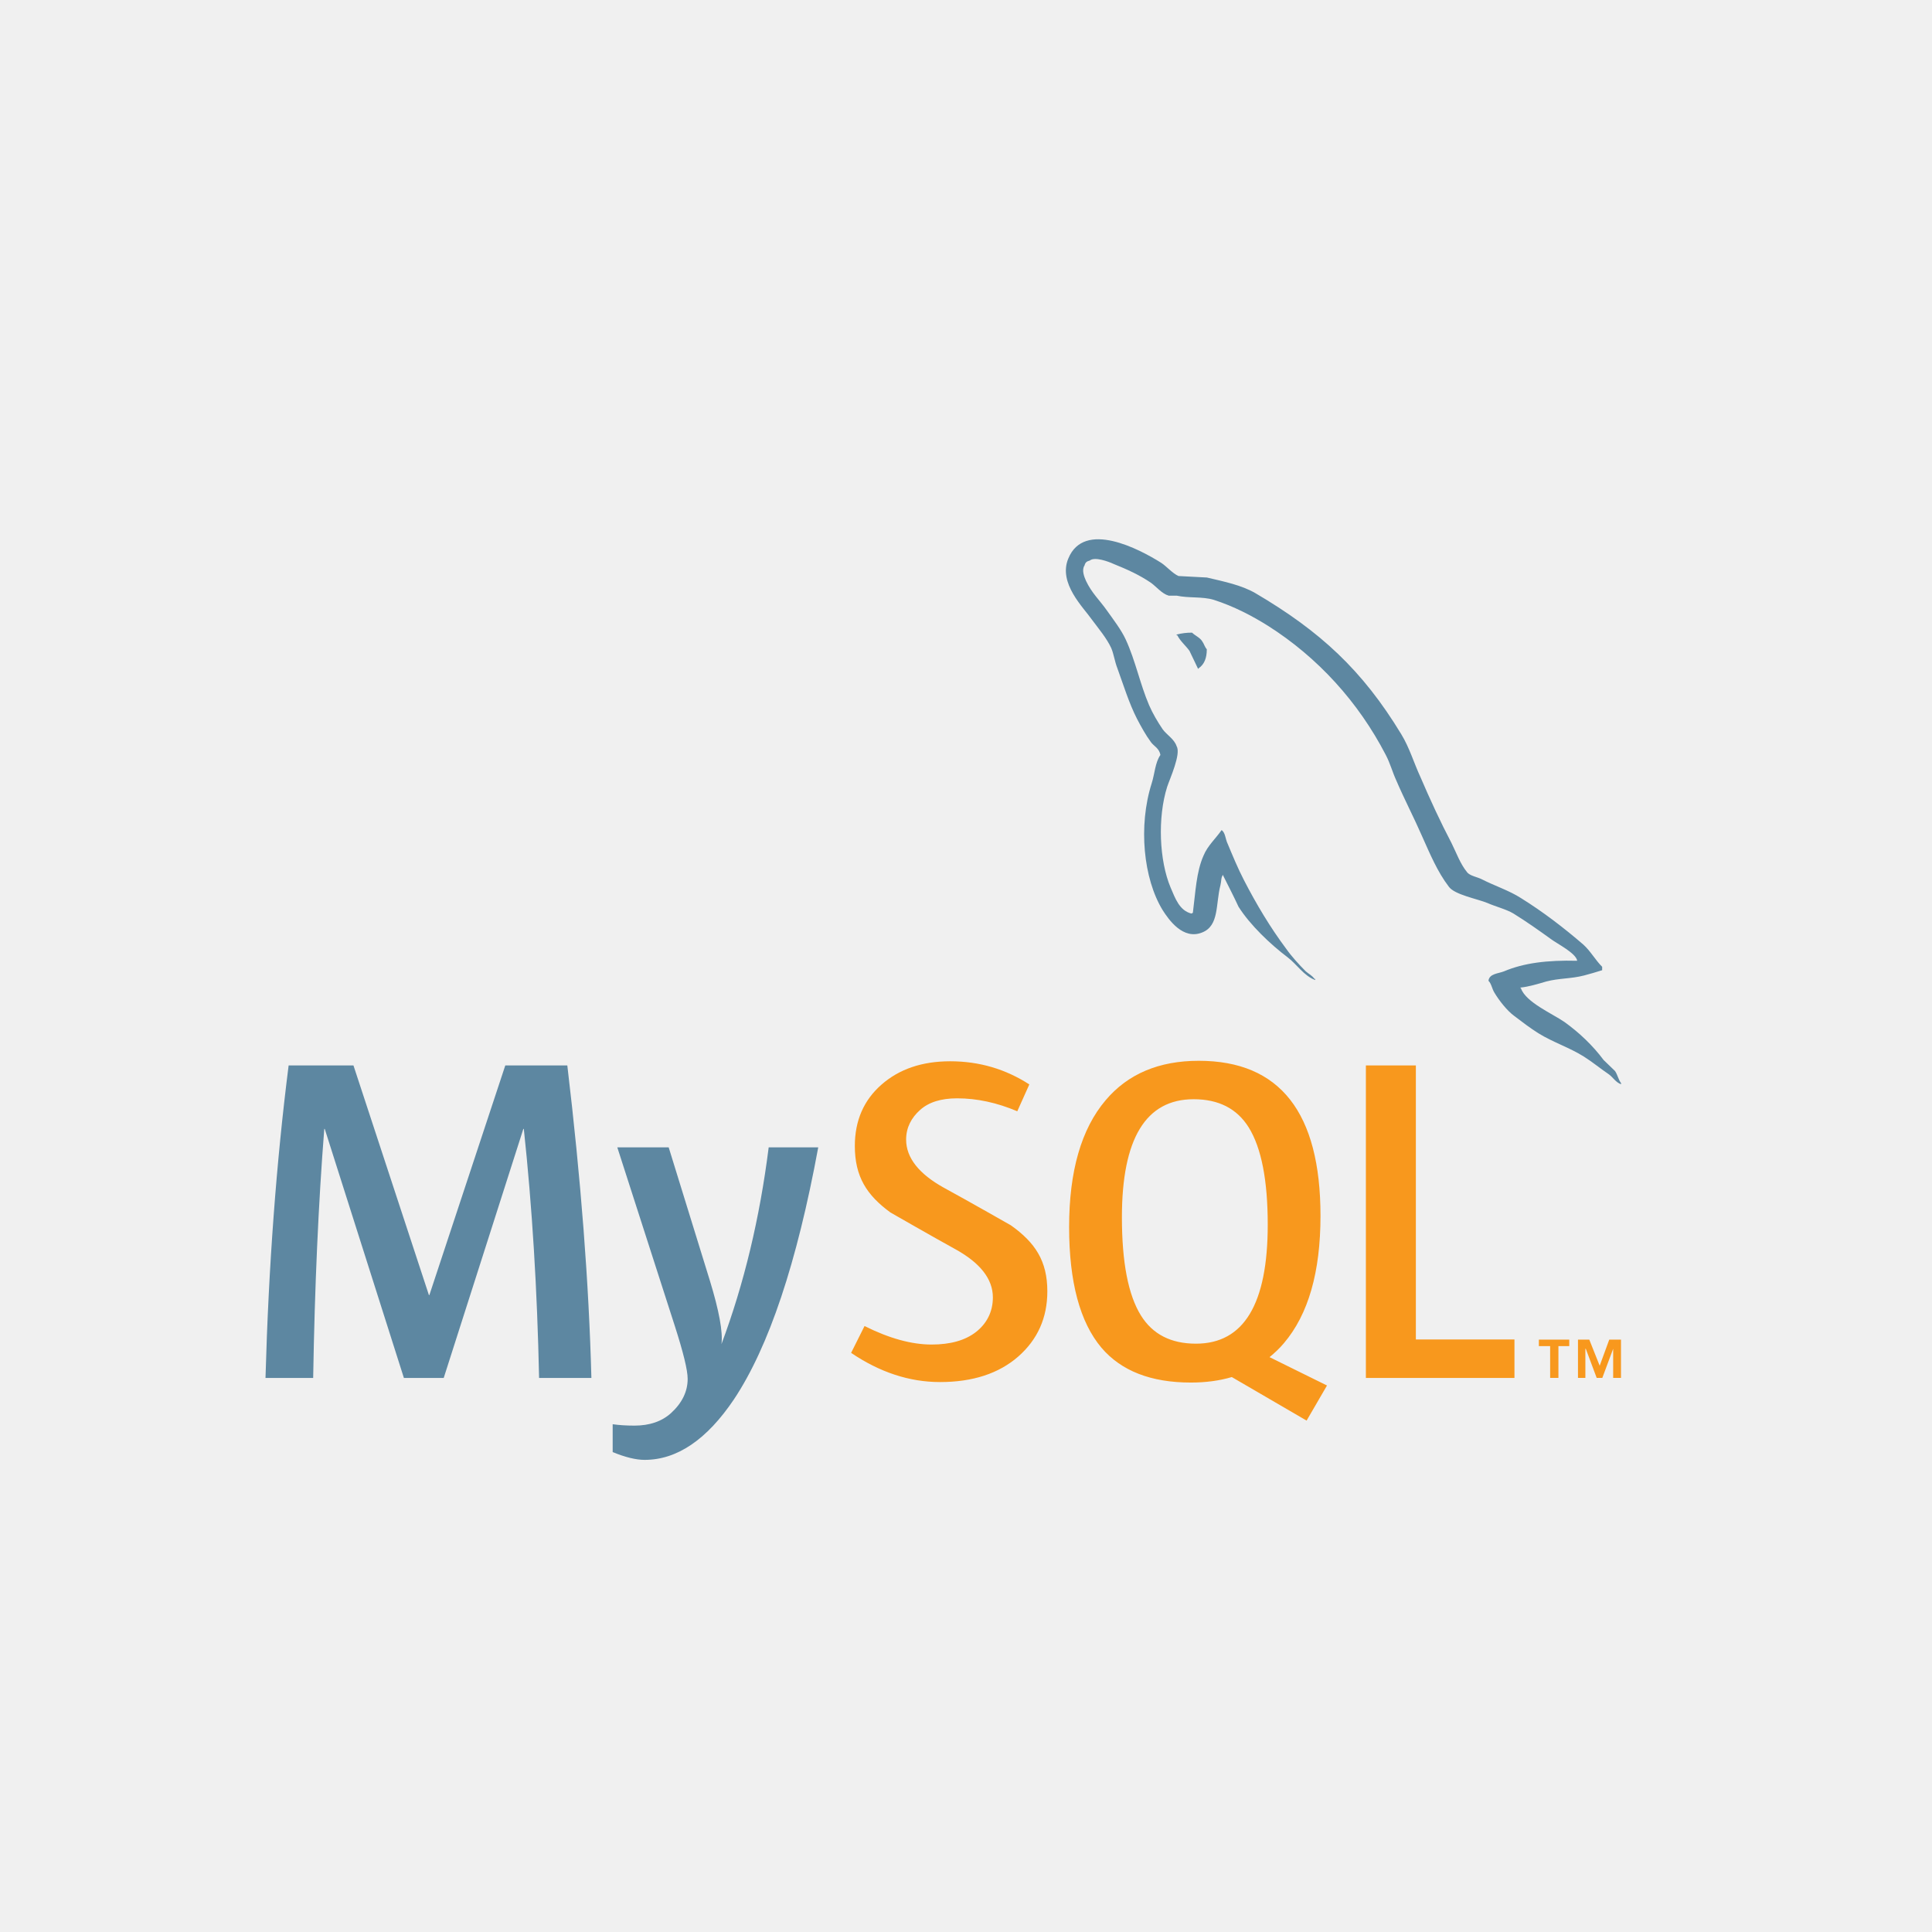
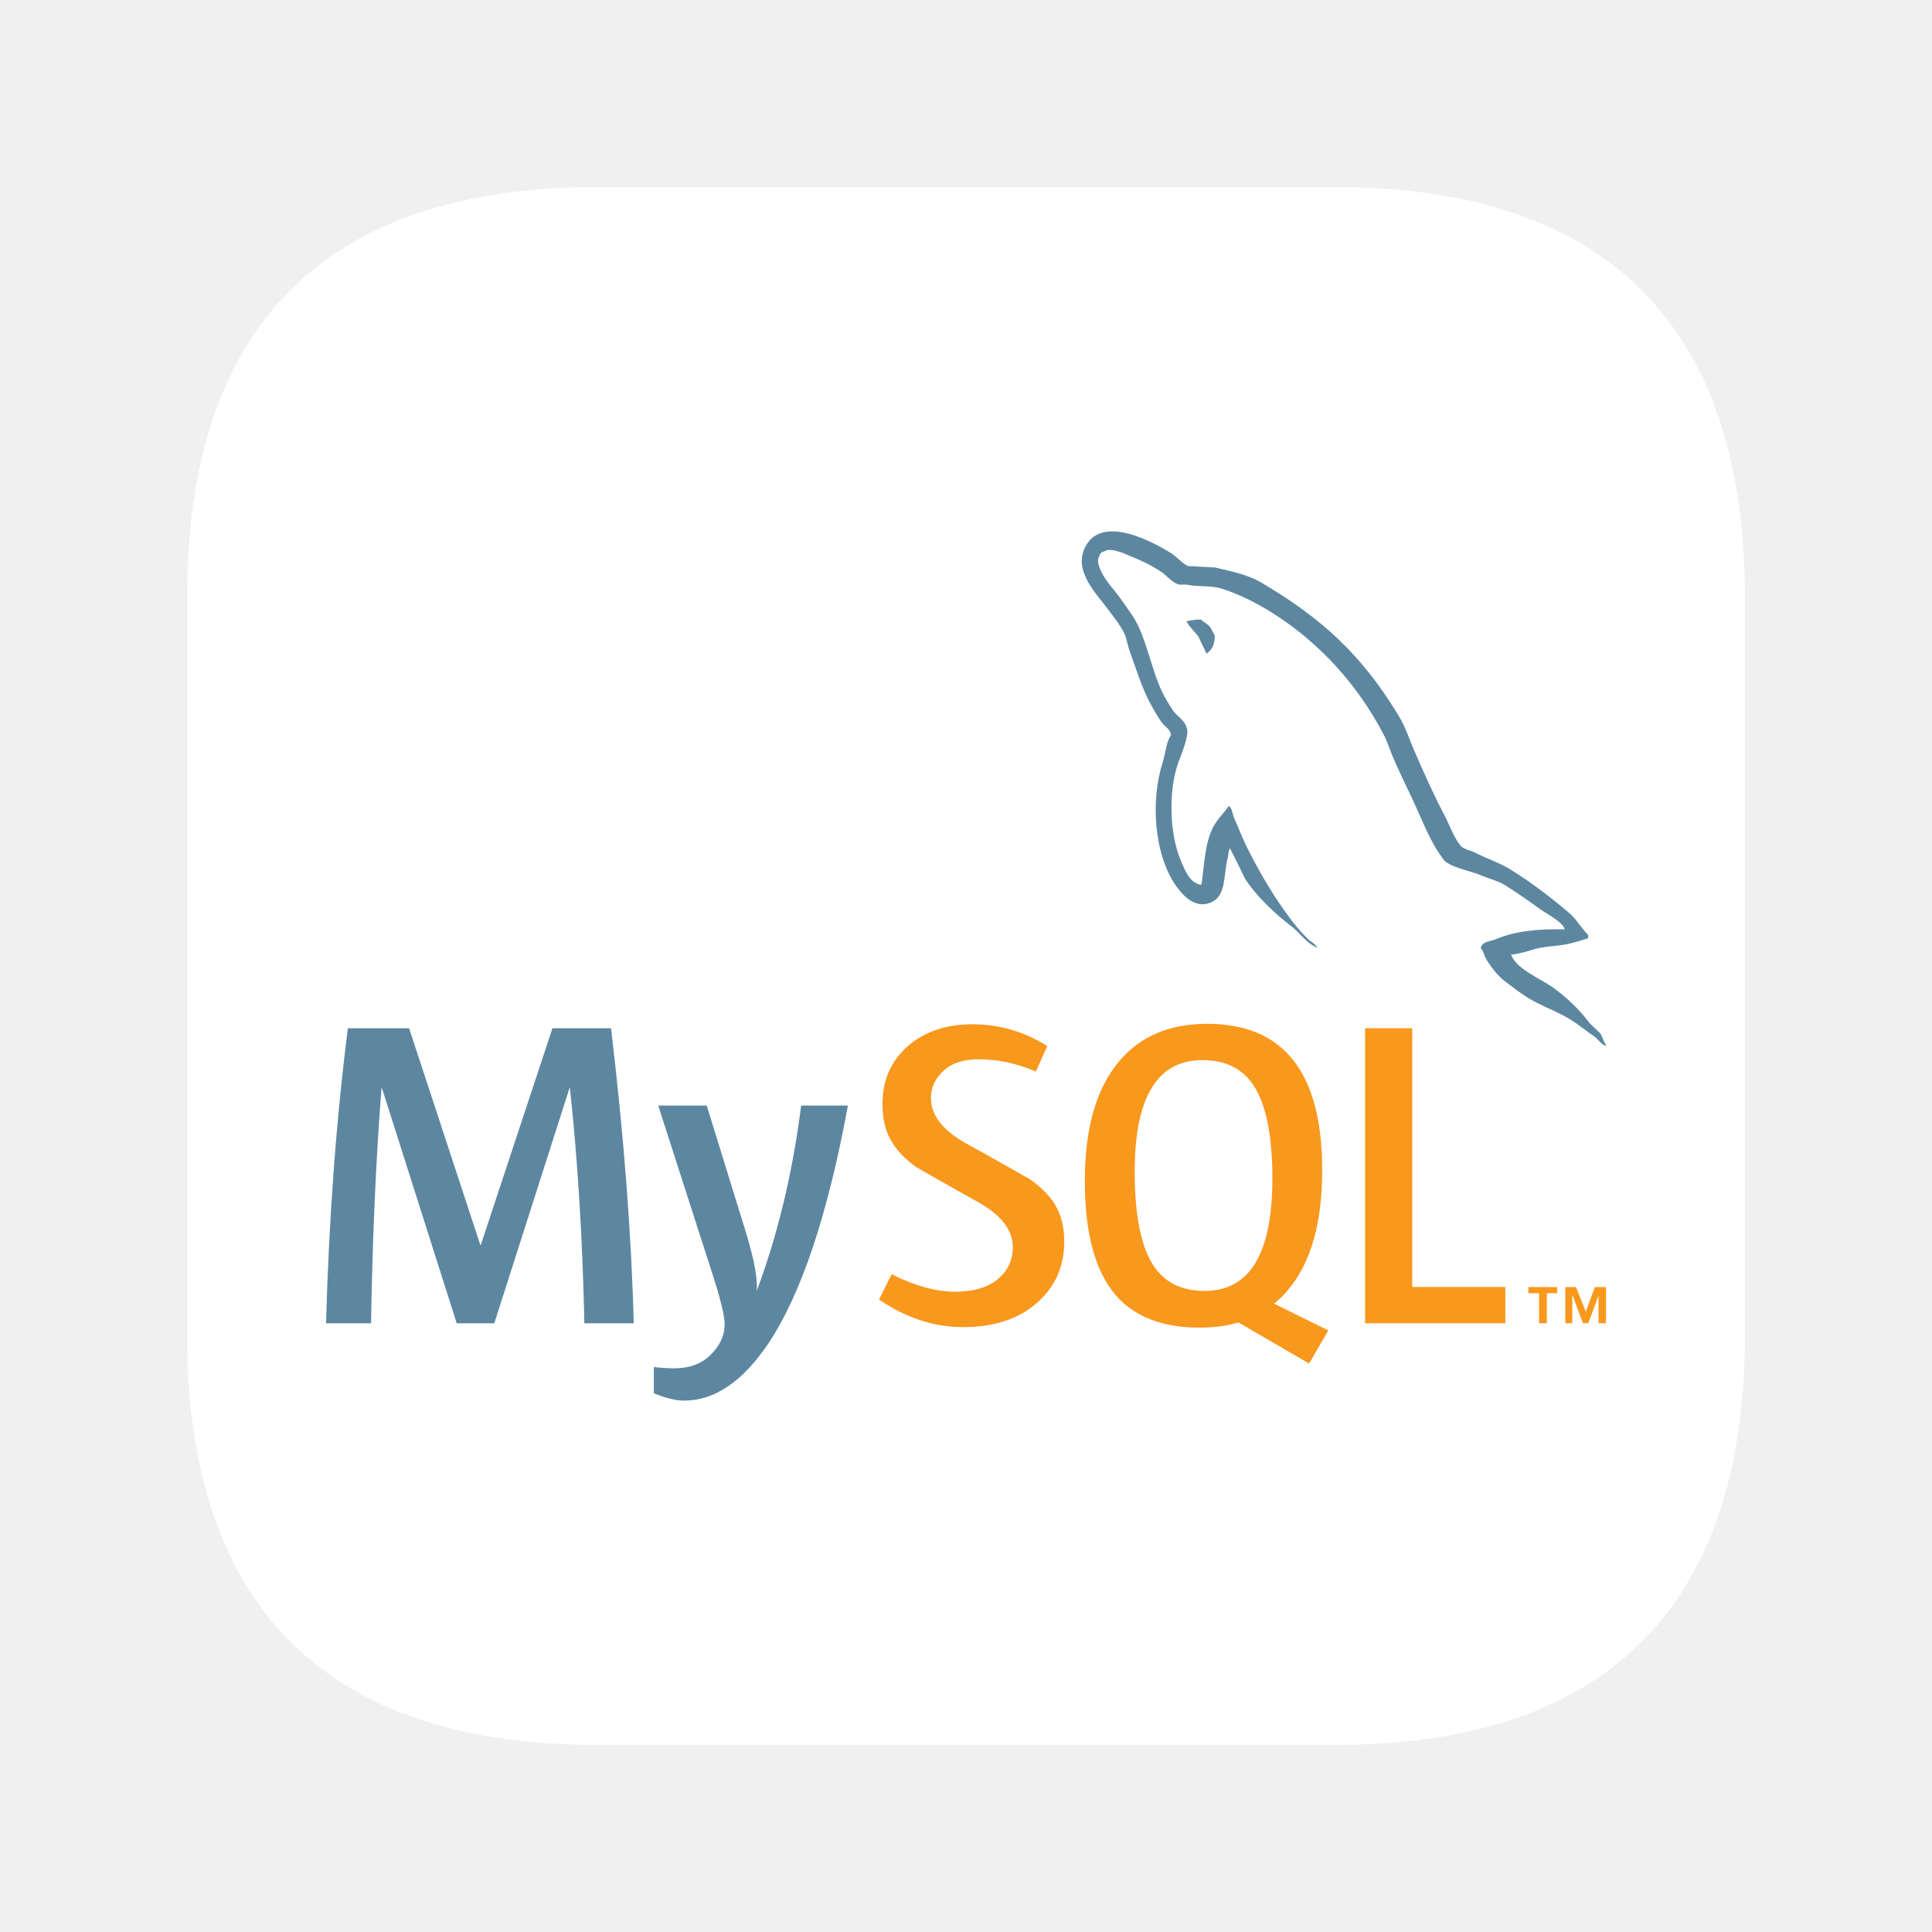
- <svg xmlns="http://www.w3.org/2000/svg" width="800px" height="800px" viewBox="-18.458 -22.75 191.151 191.151">
-   <path d="M-18.458 6.58h191.151v132.49H-18.458V6.58z" fill="none" />
-   <path d="M40.054 113.583h-5.175c-.183-8.735-.687-16.947-1.511-24.642h-.046l-7.879 24.642h-3.94l-7.832-24.642h-.045c-.581 7.388-.947 15.602-1.099 24.642H7.81c.304-10.993 1.068-21.299 2.289-30.919h6.414l7.465 22.719h.046l7.511-22.719h6.137c1.344 11.268 2.138 21.575 2.382 30.919M62.497 90.771c-2.107 11.434-4.887 19.742-8.337 24.928-2.688 3.992-5.633 5.99-8.84 5.99-.855 0-1.91-.258-3.16-.77v-2.757c.611.088 1.328.138 2.152.138 1.498 0 2.702-.412 3.62-1.238 1.098-1.006 1.647-2.137 1.647-3.388 0-.858-.428-2.612-1.282-5.268L42.618 90.77h5.084l4.076 13.19c.916 2.995 1.298 5.086 1.145 6.277 2.229-5.953 3.786-12.444 4.673-19.468h4.901v.002z" fill="#5d87a1" />
-   <path d="M131.382 113.583h-14.7V82.664h4.945v27.113h9.755v3.806zM112.834 114.33l-5.684-2.805c.504-.414.986-.862 1.42-1.381 2.416-2.838 3.621-7.035 3.621-12.594 0-10.229-4.014-15.346-12.045-15.346-3.938 0-7.01 1.298-9.207 3.895-2.414 2.84-3.619 7.022-3.619 12.551 0 5.435 1.068 9.422 3.205 11.951 1.955 2.291 4.902 3.438 8.843 3.438 1.47 0 2.819-.18 4.048-.543l7.4 4.308 2.018-3.474zm-18.413-6.934c-1.252-2.014-1.878-5.248-1.878-9.707 0-7.785 2.365-11.682 7.1-11.682 2.475 0 4.289.932 5.449 2.792 1.25 2.017 1.879 5.222 1.879 9.619 0 7.849-2.367 11.774-7.099 11.774-2.476.001-4.29-.928-5.451-2.796M85.165 105.013c0 2.622-.962 4.773-2.884 6.458-1.924 1.678-4.504 2.519-7.737 2.519-3.024 0-5.956-.966-8.794-2.888l1.329-2.655c2.442 1.223 4.653 1.831 6.638 1.831 1.863 0 3.319-.413 4.375-1.232 1.055-.822 1.684-1.975 1.684-3.433 0-1.837-1.281-3.407-3.631-4.722-2.167-1.19-6.501-3.678-6.501-3.678-2.349-1.712-3.525-3.55-3.525-6.578 0-2.506.877-4.529 2.632-6.068 1.757-1.545 4.024-2.315 6.803-2.315 2.87 0 5.479.769 7.829 2.291l-1.192 2.656c-2.01-.854-3.994-1.281-5.951-1.281-1.585 0-2.809.381-3.66 1.146-.858.762-1.387 1.737-1.387 2.933 0 1.828 1.308 3.418 3.722 4.759 2.196 1.192 6.638 3.723 6.638 3.723 2.409 1.709 3.612 3.53 3.612 6.534" fill="#f8981d" />
-   <path d="M137.59 72.308c-2.99-.076-5.305.225-7.248 1.047-.561.224-1.453.224-1.531.933.303.3.338.784.601 1.198.448.747 1.229 1.752 1.942 2.276.783.6 1.569 1.194 2.393 1.717 1.453.899 3.1 1.422 4.516 2.318.825.521 1.645 1.195 2.471 1.756.406.299.666.784 1.193.971v-.114c-.264-.336-.339-.822-.598-1.196l-1.122-1.082c-1.084-1.456-2.431-2.727-3.884-3.771-1.196-.824-3.812-1.944-4.297-3.322l-.076-.076c.822-.077 1.797-.375 2.578-.604 1.271-.335 2.43-.259 3.734-.594.6-.15 1.195-.338 1.797-.523v-.337c-.676-.673-1.158-1.567-1.869-2.203-1.902-1.643-3.998-3.25-6.164-4.595-1.16-.749-2.652-1.231-3.887-1.868-.445-.225-1.195-.336-1.457-.71-.67-.822-1.047-1.904-1.533-2.877-1.08-2.053-2.129-4.331-3.061-6.502-.674-1.456-1.084-2.91-1.906-4.257-3.85-6.35-8.031-10.196-14.457-13.971-1.381-.786-3.024-1.121-4.779-1.533l-2.803-.148c-.598-.262-1.197-.973-1.719-1.309-2.132-1.344-7.621-4.257-9.189-.411-1.01 2.431 1.494 4.821 2.354 6.054.635.856 1.458 1.83 1.902 2.802.263.635.337 1.309.6 1.98.598 1.644 1.157 3.473 1.943 5.007.41.782.857 1.604 1.381 2.312.3.414.822.597.936 1.272-.521.744-.562 1.867-.861 2.801-1.344 4.221-.819 9.45 1.086 12.552.596.934 2.018 2.99 3.92 2.202 1.684-.672 1.311-2.801 1.795-4.668.111-.451.038-.747.262-1.043v.073c.521 1.045 1.047 2.052 1.53 3.1 1.159 1.829 3.177 3.735 4.858 5.002.895.676 1.604 1.832 2.725 2.245V74.1h-.074c-.227-.335-.559-.485-.857-.745-.674-.673-1.42-1.495-1.943-2.241-1.566-2.093-2.952-4.41-4.182-6.801-.602-1.16-1.121-2.428-1.606-3.586-.226-.447-.226-1.121-.601-1.346-.562.821-1.381 1.532-1.791 2.538-.711 1.609-.785 3.588-1.049 5.646l-.147.072c-1.19-.299-1.604-1.53-2.056-2.575-1.119-2.654-1.307-6.914-.336-9.976.26-.783 1.385-3.249.936-3.995-.225-.715-.973-1.122-1.383-1.685-.482-.708-1.01-1.604-1.346-2.39-.896-2.091-1.347-4.408-2.312-6.498-.451-.974-1.234-1.982-1.868-2.879-.712-1.008-1.495-1.718-2.058-2.913-.186-.411-.447-1.083-.148-1.53.073-.3.225-.412.523-.487.484-.409 1.867.111 2.352.336 1.385.56 2.543 1.083 3.699 1.867.523.375 1.084 1.085 1.755 1.272h.786c1.193.26 2.538.072 3.661.41 1.979.636 3.772 1.569 5.38 2.576 4.893 3.103 8.928 7.512 11.652 12.778.447.858.637 1.644 1.045 2.539.787 1.832 1.76 3.7 2.541 5.493.785 1.755 1.533 3.547 2.654 5.005.559.784 2.805 1.195 3.812 1.606.745.335 1.905.633 2.577 1.044 1.271.783 2.537 1.682 3.732 2.543.595.448 2.465 1.382 2.576 2.13M99.484 39.844a5.82 5.82 0 0 0-1.529.188v.075h.072c.301.597.824 1.011 1.197 1.532.301.599.562 1.193.857 1.791l.072-.074c.527-.373.789-.971.789-1.868-.227-.264-.262-.522-.451-.784-.22-.374-.705-.56-1.007-.86" fill="#5d87a1" />
-   <path d="M141.148 113.578h.774v-3.788h-1.161l-.947 2.585-1.029-2.585h-1.118v3.788h.731v-2.882h.041l1.078 2.882h.557l1.074-2.882v2.882zm-6.235 0h.819v-3.146h1.072v-.643h-3.008v.643h1.115l.002 3.146z" fill="#f8981d" />
+ <svg xmlns="http://www.w3.org/2000/svg" viewBox="0 0 800 800">
+   <defs>
+     <style>
+       .uuid-b4f01933-c2c3-4acc-8ffc-eb5e392679cc {
+         fill: none;
+       }
+ 
+       .uuid-b4f01933-c2c3-4acc-8ffc-eb5e392679cc, .uuid-b41a0c9c-721c-4073-93e5-f5a48807bdf8, .uuid-e875601f-6c68-425f-be6e-428bbcc601c0, .uuid-bed00a22-38bc-4a8b-a039-5a9ce4b99477 {
+         stroke-width: 0px;
+       }
+ 
+       .uuid-b41a0c9c-721c-4073-93e5-f5a48807bdf8 {
+         fill: #5d87a1;
+       }
+ 
+       .uuid-e875601f-6c68-425f-be6e-428bbcc601c0 {
+         fill: #f8981d;
+       }
+ 
+       .uuid-bed00a22-38bc-4a8b-a039-5a9ce4b99477 {
+         fill: #fff;
+       }
+     </style>
+   </defs>
+   <g id="uuid-a9fc69a5-1fef-427a-be1d-6eae887459a5" data-name="Layer 5">
+     <rect class="uuid-b4f01933-c2c3-4acc-8ffc-eb5e392679cc" width="800" height="800" />
+   </g>
+   <g id="uuid-ad02b1fc-5841-46ed-beea-6f2dff72c7f2" data-name="Layer 3">
+     <path class="uuid-bed00a22-38bc-4a8b-a039-5a9ce4b99477" d="M553.24,77.5H246.76c-111.77,0-169.26,57.5-169.26,169.26v306.48c0,111.76,57.49,169.26,169.26,169.26h306.48c111.76,0,169.26-57.49,169.26-169.26V246.76c0-111.77-57.5-169.26-169.26-169.26Z" />
+   </g>
+   <g id="uuid-6267c15c-678e-4fb1-8c2c-7e0e22f4e7f5" data-name="Layer 1">
+     <g>
+       <path class="uuid-b41a0c9c-721c-4073-93e5-f5a48807bdf8" d="M262.42,547.94h-20.45c-.72-34.52-2.71-66.97-5.97-97.38h-.18l-31.14,97.38h-15.57l-30.95-97.38h-.18c-2.3,29.2-3.74,61.66-4.34,97.38h-18.64c1.2-43.44,4.22-84.17,9.05-122.18h25.35l29.5,89.78h.18l29.68-89.78h24.25c5.31,44.53,8.45,85.26,9.41,122.18M351.11,457.79c-8.33,45.18-19.31,78.02-32.95,98.51-10.62,15.78-22.26,23.67-34.93,23.67-3.38,0-7.55-1.02-12.49-3.04v-10.9c2.41.35,5.25.55,8.5.55,5.92,0,10.68-1.63,14.31-4.89,4.34-3.98,6.51-8.44,6.51-13.39,0-3.39-1.69-10.32-5.07-20.82l-22.44-69.69h20.09l16.11,52.12c3.62,11.84,5.13,20.1,4.52,24.81,8.81-23.52,14.96-49.18,18.47-76.93h19.37Z" />
+       <path class="uuid-e875601f-6c68-425f-be6e-428bbcc601c0" d="M623.33,547.94h-58.09v-122.18h19.54v107.14h38.55v15.04ZM550.03,550.89l-22.46-11.08c1.99-1.64,3.9-3.41,5.61-5.46,9.55-11.22,14.31-27.8,14.31-49.77,0-40.42-15.86-60.64-47.6-60.64-15.56,0-27.7,5.13-36.38,15.39-9.54,11.22-14.3,27.75-14.3,49.6s4.22,37.23,12.67,47.23c7.73,9.05,19.37,13.59,34.95,13.59,5.81,0,11.14-.71,16-2.15l29.24,17.02,7.97-13.73ZM477.27,523.49c-4.95-7.96-7.42-20.74-7.42-38.36,0-30.76,9.35-46.16,28.06-46.16,9.78,0,16.95,3.68,21.53,11.03,4.94,7.97,7.43,20.64,7.43,38.01,0,31.02-9.35,46.53-28.05,46.53-9.78,0-16.95-3.67-21.54-11.05M440.69,514.07c0,10.36-3.8,18.86-11.4,25.52-7.6,6.63-17.8,9.95-30.57,9.95-11.95,0-23.54-3.82-34.75-11.41l5.25-10.49c9.65,4.83,18.39,7.24,26.23,7.24,7.36,0,13.12-1.63,17.29-4.87,4.17-3.25,6.65-7.8,6.65-13.57,0-7.26-5.06-13.46-14.35-18.66-8.56-4.7-25.69-14.53-25.69-14.53-9.28-6.77-13.93-14.03-13.93-25.99,0-9.9,3.47-17.9,10.4-23.98,6.94-6.11,15.9-9.15,26.88-9.15s21.65,3.04,30.94,9.05l-4.71,10.5c-7.94-3.37-15.78-5.06-23.52-5.06-6.26,0-11.1,1.51-14.46,4.53-3.39,3.01-5.48,6.86-5.48,11.59,0,7.22,5.17,13.51,14.71,18.81,8.68,4.71,26.23,14.71,26.23,14.71,9.52,6.75,14.27,13.95,14.27,25.82" />
+       <path class="uuid-b41a0c9c-721c-4073-93e5-f5a48807bdf8" d="M647.86,384.83c-11.82-.3-20.96.89-28.64,4.14-2.22.89-5.74.89-6.05,3.69,1.2,1.19,1.34,3.1,2.38,4.73,1.77,2.95,4.86,6.92,7.67,8.99,3.09,2.37,6.2,4.72,9.46,6.79,5.74,3.55,12.25,5.62,17.85,9.16,3.26,2.06,6.5,4.72,9.76,6.94,1.6,1.18,2.63,3.1,4.71,3.84v-.45c-1.04-1.33-1.34-3.25-2.36-4.73l-4.43-4.28c-4.28-5.75-9.61-10.78-15.35-14.9-4.73-3.26-15.06-7.68-16.98-13.13l-.3-.3c3.25-.3,7.1-1.48,10.19-2.39,5.02-1.32,9.6-1.02,14.76-2.35,2.37-.59,4.72-1.34,7.1-2.07v-1.33c-2.67-2.66-4.58-6.19-7.39-8.71-7.52-6.49-15.8-12.84-24.36-18.16-4.58-2.96-10.48-4.86-15.36-7.38-1.76-.89-4.72-1.33-5.76-2.81-2.65-3.25-4.14-7.52-6.06-11.37-4.27-8.11-8.41-17.12-12.1-25.69-2.66-5.75-4.28-11.5-7.53-16.82-15.21-25.09-31.74-40.29-57.13-55.21-5.46-3.11-11.95-4.43-18.89-6.06l-11.08-.58c-2.36-1.04-4.73-3.85-6.79-5.17-8.43-5.31-30.12-16.82-36.31-1.62-3.99,9.61,5.9,19.05,9.3,23.92,2.51,3.38,5.76,7.23,7.52,11.07,1.04,2.51,1.33,5.17,2.37,7.82,2.36,6.5,4.57,13.72,7.68,19.79,1.62,3.09,3.39,6.34,5.46,9.14,1.19,1.64,3.25,2.36,3.7,5.03-2.06,2.94-2.22,7.38-3.4,11.07-5.31,16.68-3.24,37.34,4.29,49.6,2.36,3.69,7.97,11.82,15.49,8.7,6.65-2.66,5.18-11.07,7.09-18.45.44-1.78.15-2.95,1.04-4.12v.29c2.06,4.13,4.14,8.11,6.05,12.25,4.58,7.23,12.55,14.76,19.2,19.77,3.54,2.67,6.34,7.24,10.77,8.87v-.44h-.29c-.9-1.32-2.21-1.92-3.39-2.94-2.66-2.66-5.61-5.91-7.68-8.86-6.19-8.27-11.67-17.43-16.53-26.88-2.38-4.58-4.43-9.59-6.35-14.17-.89-1.77-.89-4.43-2.38-5.32-2.22,3.24-5.46,6.05-7.08,10.03-2.81,6.36-3.1,14.18-4.15,22.31l-.58.28c-4.7-1.18-6.34-6.05-8.12-10.18-4.42-10.49-5.16-27.32-1.33-39.42,1.03-3.09,5.47-12.84,3.7-15.79-.89-2.83-3.85-4.43-5.47-6.66-1.9-2.8-3.99-6.34-5.32-9.44-3.54-8.26-5.32-17.42-9.14-25.68-1.78-3.85-4.88-7.83-7.38-11.38-2.81-3.98-5.91-6.79-8.13-11.51-.74-1.62-1.77-4.28-.58-6.05.29-1.19.89-1.63,2.07-1.92,1.91-1.62,7.38.44,9.29,1.33,5.47,2.21,10.05,4.28,14.62,7.38,2.07,1.48,4.28,4.29,6.94,5.03h3.11c4.71,1.03,10.03.28,14.47,1.62,7.82,2.51,14.91,6.2,21.26,10.18,19.34,12.26,35.28,29.69,46.05,50.5,1.77,3.39,2.52,6.5,4.13,10.03,3.11,7.24,6.96,14.62,10.04,21.71,3.1,6.94,6.06,14.02,10.49,19.78,2.21,3.1,11.08,4.72,15.06,6.35,2.94,1.32,7.53,2.5,10.18,4.13,5.02,3.09,10.03,6.65,14.75,10.05,2.35,1.77,9.74,5.46,10.18,8.42M497.27,256.54c-2.04-.02-4.07.23-6.04.74v.3h.28c1.19,2.36,3.26,4,4.73,6.05,1.19,2.37,2.22,4.71,3.39,7.08l.28-.29c2.08-1.47,3.12-3.84,3.12-7.38-.9-1.04-1.04-2.06-1.78-3.1-.87-1.48-2.79-2.21-3.98-3.4" />
+       <path class="uuid-e875601f-6c68-425f-be6e-428bbcc601c0" d="M661.92,547.92h3.06v-14.97h-4.59l-3.74,10.22-4.07-10.22h-4.42v14.97h2.89v-11.39h.16l4.26,11.39h2.2l4.24-11.39v11.39h0ZM637.28,547.92h3.24v-12.43h4.24v-2.54h-11.89v2.54h4.41v12.43s0,0,0,0Z" />
+     </g>
+   </g>
</svg>
